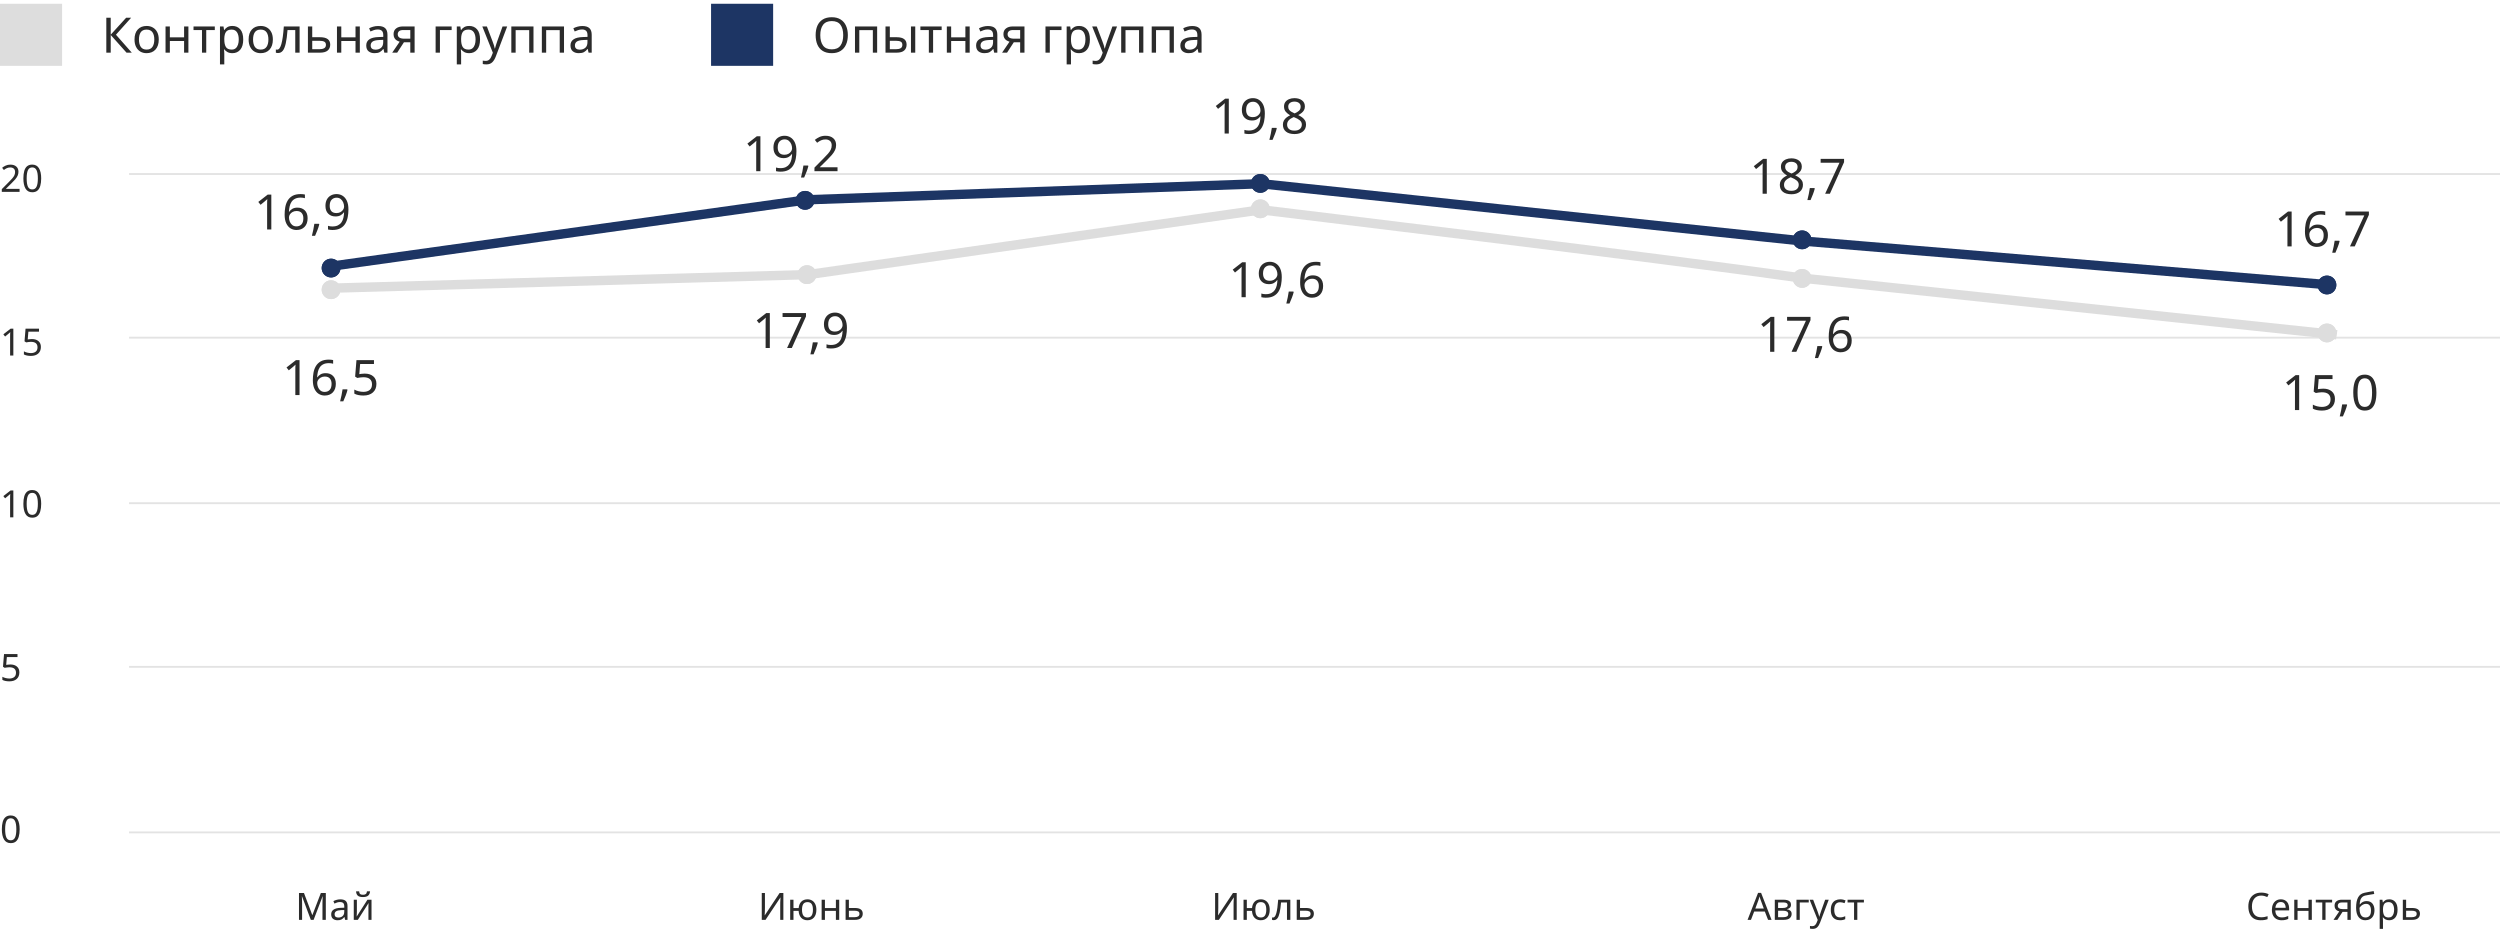
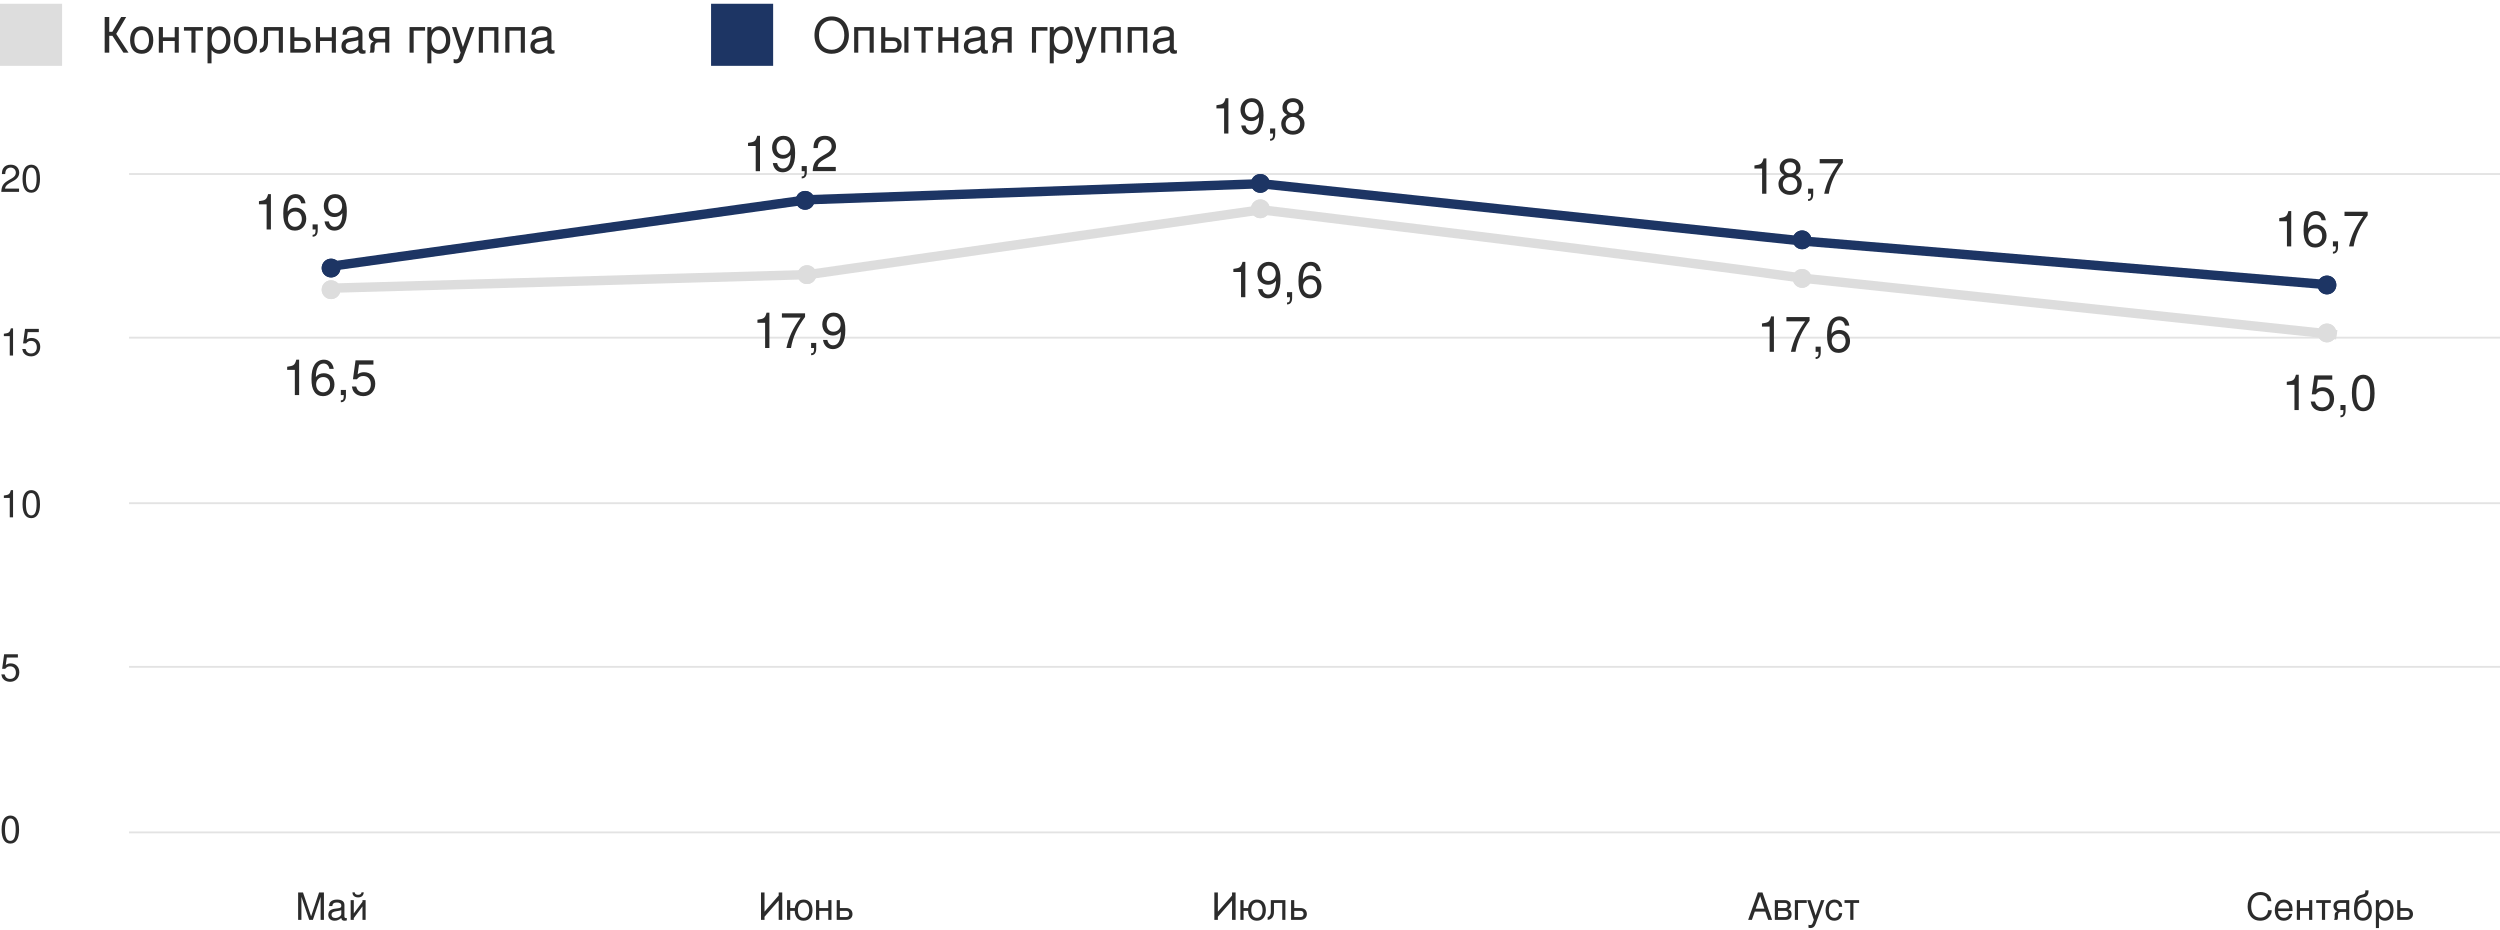
<svg xmlns="http://www.w3.org/2000/svg" width="1329" height="494" viewBox="0 0 1329 494">
  <g transform="translate(-300 -4846)">
-     <text transform="translate(354 4874)" fill="#2b2b2b" font-size="26" font-family="SegoeUI, Segoe UI">
+     <text transform="translate(354 4874)" fill="#2b2b2b" font-size="26" font-family="PTSans-Regular, PT Sans, Helvetica">
      <tspan x="0" y="0">Контрольная группа</tspan>
    </text>
-     <text transform="translate(732 4874)" fill="#2b2b2b" font-size="26" font-family="SegoeUI, Segoe UI">
+     <text transform="translate(732 4874)" fill="#2b2b2b" font-size="26" font-family="PTSans-Regular, PT Sans, Helvetica">
      <tspan x="0" y="0">Опытная группа</tspan>
    </text>
    <rect width="33" height="33" transform="translate(300 4848)" fill="#ddd" />
    <rect width="33" height="33" transform="translate(678 4848)" fill="#1d3564" />
-     <text transform="translate(300 4948)" fill="#2b2b2b" font-size="20" font-family="SegoeUI, Segoe UI">
+     <text transform="translate(300 4948)" fill="#2b2b2b" font-size="20" font-family="PTSans-Regular, PT Sans, Helvetica">
      <tspan x="0" y="0">20</tspan>
    </text>
-     <text transform="translate(300 5035)" fill="#2b2b2b" font-size="20" font-family="SegoeUI, Segoe UI">
+     <text transform="translate(300 5035)" fill="#2b2b2b" font-size="20" font-family="PTSans-Regular, PT Sans, Helvetica">
      <tspan x="0" y="0">15</tspan>
    </text>
-     <text transform="translate(300 5121)" fill="#2b2b2b" font-size="20" font-family="SegoeUI, Segoe UI">
+     <text transform="translate(300 5121)" fill="#2b2b2b" font-size="20" font-family="PTSans-Regular, PT Sans, Helvetica">
      <tspan x="0" y="0">10</tspan>
    </text>
-     <text transform="translate(300 5208)" fill="#2b2b2b" font-size="20" font-family="SegoeUI, Segoe UI">
+     <text transform="translate(300 5208)" fill="#2b2b2b" font-size="20" font-family="PTSans-Regular, PT Sans, Helvetica">
      <tspan x="0" y="0">5</tspan>
    </text>
-     <text transform="translate(300 5294)" fill="#2b2b2b" font-size="20" font-family="SegoeUI, Segoe UI">
+     <text transform="translate(300 5294)" fill="#2b2b2b" font-size="20" font-family="PTSans-Regular, PT Sans, Helvetica">
      <tspan x="0" y="0">0</tspan>
    </text>
    <path d="M-473,8610H787.4" transform="translate(841.6 -3671.5)" fill="none" stroke="#e3e3e3" stroke-width="1" />
    <path d="M-473,8610H787.4" transform="translate(841.6 -3584.5)" fill="none" stroke="#e3e3e3" stroke-width="1" />
    <path d="M-473,8610H787.4" transform="translate(841.6 -3496.5)" fill="none" stroke="#e3e3e3" stroke-width="1" />
    <path d="M-473,8610H787.4" transform="translate(841.6 -3409.5)" fill="none" stroke="#e3e3e3" stroke-width="1" />
    <path d="M-473,8610H787.4" transform="translate(841.6 -3321.5)" fill="none" stroke="#e3e3e3" stroke-width="1" />
-     <text transform="translate(457 5335)" fill="#2b2b2b" font-size="20" font-family="SegoeUI, Segoe UI">
+     <text transform="translate(457 5335)" fill="#2b2b2b" font-size="20" font-family="PTSans-Regular, PT Sans, Helvetica">
      <tspan x="0" y="0">Май</tspan>
    </text>
-     <text transform="translate(703 5335)" fill="#2b2b2b" font-size="20" font-family="SegoeUI, Segoe UI">
+     <text transform="translate(703 5335)" fill="#2b2b2b" font-size="20" font-family="PTSans-Regular, PT Sans, Helvetica">
      <tspan x="0" y="0">Июнь</tspan>
    </text>
-     <text transform="translate(944 5335)" fill="#2b2b2b" font-size="20" font-family="SegoeUI, Segoe UI">
+     <text transform="translate(944 5335)" fill="#2b2b2b" font-size="20" font-family="PTSans-Regular, PT Sans, Helvetica">
      <tspan x="0" y="0">Июль</tspan>
    </text>
-     <text transform="translate(1229 5335)" fill="#2b2b2b" font-size="20" font-family="SegoeUI, Segoe UI">
+     <text transform="translate(1229 5335)" fill="#2b2b2b" font-size="20" font-family="PTSans-Regular, PT Sans, Helvetica">
      <tspan x="0" y="0">Август</tspan>
    </text>
-     <text transform="translate(1494 5335)" fill="#2b2b2b" font-size="20" font-family="SegoeUI, Segoe UI">
+     <text transform="translate(1494 5335)" fill="#2b2b2b" font-size="20" font-family="PTSans-Regular, PT Sans, Helvetica">
      <tspan x="0" y="0">Сентябрь</tspan>
    </text>
    <path d="M-297.267,9770.207l253.906-7.23,240.684-34.459s213.643,25.715,287.213,36.279c.144.021,284.389,30.129,284.679,30.17" transform="translate(773 -4771)" fill="none" stroke="#ddd" stroke-width="5" />
    <g transform="translate(965 4952)" fill="#ddd" stroke="#ddd" stroke-width="1">
      <circle cx="5" cy="5" r="5" stroke="none" />
      <circle cx="5" cy="5" r="4.5" fill="none" />
    </g>
    <g transform="translate(724 4987)" fill="#ddd" stroke="#ddd" stroke-width="1">
      <circle cx="5" cy="5" r="5" stroke="none" />
      <circle cx="5" cy="5" r="4.5" fill="none" />
    </g>
    <g transform="translate(471 4995)" fill="#ddd" stroke="#ddd" stroke-width="1">
      <circle cx="5" cy="5" r="5" stroke="none" />
      <circle cx="5" cy="5" r="4.5" fill="none" />
    </g>
    <g transform="translate(1253 4989)" fill="#ddd" stroke="#ddd" stroke-width="1">
      <circle cx="5" cy="5" r="5" stroke="none" />
      <circle cx="5" cy="5" r="4.5" fill="none" />
    </g>
    <g transform="translate(1532 5018)" fill="#ddd" stroke="#ddd" stroke-width="1">
      <circle cx="5" cy="5" r="5" stroke="none" />
      <circle cx="5" cy="5" r="4.5" fill="none" />
    </g>
    <g transform="translate(-43 -207.5)">
      <path d="M-257.4,9963.721l252.523-35.246,241.228-8.527L524.4,9950.419,800.729,9973.4" transform="translate(777 -4768.782)" fill="none" stroke="#1d3564" stroke-width="5" />
      <g transform="translate(766 5155)" fill="#1d3564" stroke="#1d3564" stroke-width="1">
        <circle cx="5" cy="5" r="5" stroke="none" />
        <circle cx="5" cy="5" r="4.5" fill="none" />
      </g>
      <g transform="translate(514 5191)" fill="#1d3564" stroke="#1d3564" stroke-width="1">
        <circle cx="5" cy="5" r="5" stroke="none" />
        <circle cx="5" cy="5" r="4.5" fill="none" />
      </g>
      <g transform="translate(1008 5146)" fill="#1d3564" stroke="#1d3564" stroke-width="1">
        <circle cx="5" cy="5" r="5" stroke="none" />
        <circle cx="5" cy="5" r="4.5" fill="none" />
      </g>
      <g transform="translate(1296 5176)" fill="#1d3564" stroke="#1d3564" stroke-width="1">
        <circle cx="5" cy="5" r="5" stroke="none" />
        <circle cx="5" cy="5" r="4.5" fill="none" />
      </g>
      <g transform="translate(1575 5200)" fill="#1d3564" stroke="#1d3564" stroke-width="1">
        <circle cx="5" cy="5" r="5" stroke="none" />
        <circle cx="5" cy="5" r="4.5" fill="none" />
      </g>
    </g>
-     <text transform="translate(450 5056)" fill="#2b2b2b" font-size="26" font-family="SegoeUI, Segoe UI">
+     <text transform="translate(450 5056)" fill="#2b2b2b" font-size="26" font-family="PTSans-Regular, PT Sans, Helvetica">
      <tspan x="0" y="0">16,5</tspan>
    </text>
-     <text transform="translate(435 4968)" fill="#2b2b2b" font-size="26" font-family="SegoeUI, Segoe UI">
+     <text transform="translate(435 4968)" fill="#2b2b2b" font-size="26" font-family="PTSans-Regular, PT Sans, Helvetica">
      <tspan x="0" y="0">16,9</tspan>
    </text>
-     <text transform="translate(695 4937)" fill="#2b2b2b" font-size="26" font-family="SegoeUI, Segoe UI">
+     <text transform="translate(695 4937)" fill="#2b2b2b" font-size="26" font-family="PTSans-Regular, PT Sans, Helvetica">
      <tspan x="0" y="0">19,2</tspan>
    </text>
-     <text transform="translate(700 5031)" fill="#2b2b2b" font-size="26" font-family="SegoeUI, Segoe UI">
+     <text transform="translate(700 5031)" fill="#2b2b2b" font-size="26" font-family="PTSans-Regular, PT Sans, Helvetica">
      <tspan x="0" y="0">17,9</tspan>
    </text>
-     <text transform="translate(953 5004)" fill="#2b2b2b" font-size="26" font-family="SegoeUI, Segoe UI">
+     <text transform="translate(953 5004)" fill="#2b2b2b" font-size="26" font-family="PTSans-Regular, PT Sans, Helvetica">
      <tspan x="0" y="0">19,6</tspan>
    </text>
-     <text transform="translate(944 4917)" fill="#2b2b2b" font-size="26" font-family="SegoeUI, Segoe UI">
+     <text transform="translate(944 4917)" fill="#2b2b2b" font-size="26" font-family="PTSans-Regular, PT Sans, Helvetica">
      <tspan x="0" y="0">19,8</tspan>
    </text>
-     <text transform="translate(1230 4949)" fill="#2b2b2b" font-size="26" font-family="SegoeUI, Segoe UI">
+     <text transform="translate(1230 4949)" fill="#2b2b2b" font-size="26" font-family="PTSans-Regular, PT Sans, Helvetica">
      <tspan x="0" y="0">18,7</tspan>
    </text>
-     <text transform="translate(1509 4977)" fill="#2b2b2b" font-size="26" font-family="SegoeUI, Segoe UI">
+     <text transform="translate(1509 4977)" fill="#2b2b2b" font-size="26" font-family="PTSans-Regular, PT Sans, Helvetica">
      <tspan x="0" y="0">16,7</tspan>
    </text>
-     <text transform="translate(1513 5064)" fill="#2b2b2b" font-size="26" font-family="SegoeUI, Segoe UI">
+     <text transform="translate(1513 5064)" fill="#2b2b2b" font-size="26" font-family="PTSans-Regular, PT Sans, Helvetica">
      <tspan x="0" y="0">15,0</tspan>
    </text>
-     <text transform="translate(1234 5033)" fill="#2b2b2b" font-size="26" font-family="SegoeUI, Segoe UI">
+     <text transform="translate(1234 5033)" fill="#2b2b2b" font-size="26" font-family="PTSans-Regular, PT Sans, Helvetica">
      <tspan x="0" y="0">17,6</tspan>
    </text>
  </g>
</svg>
